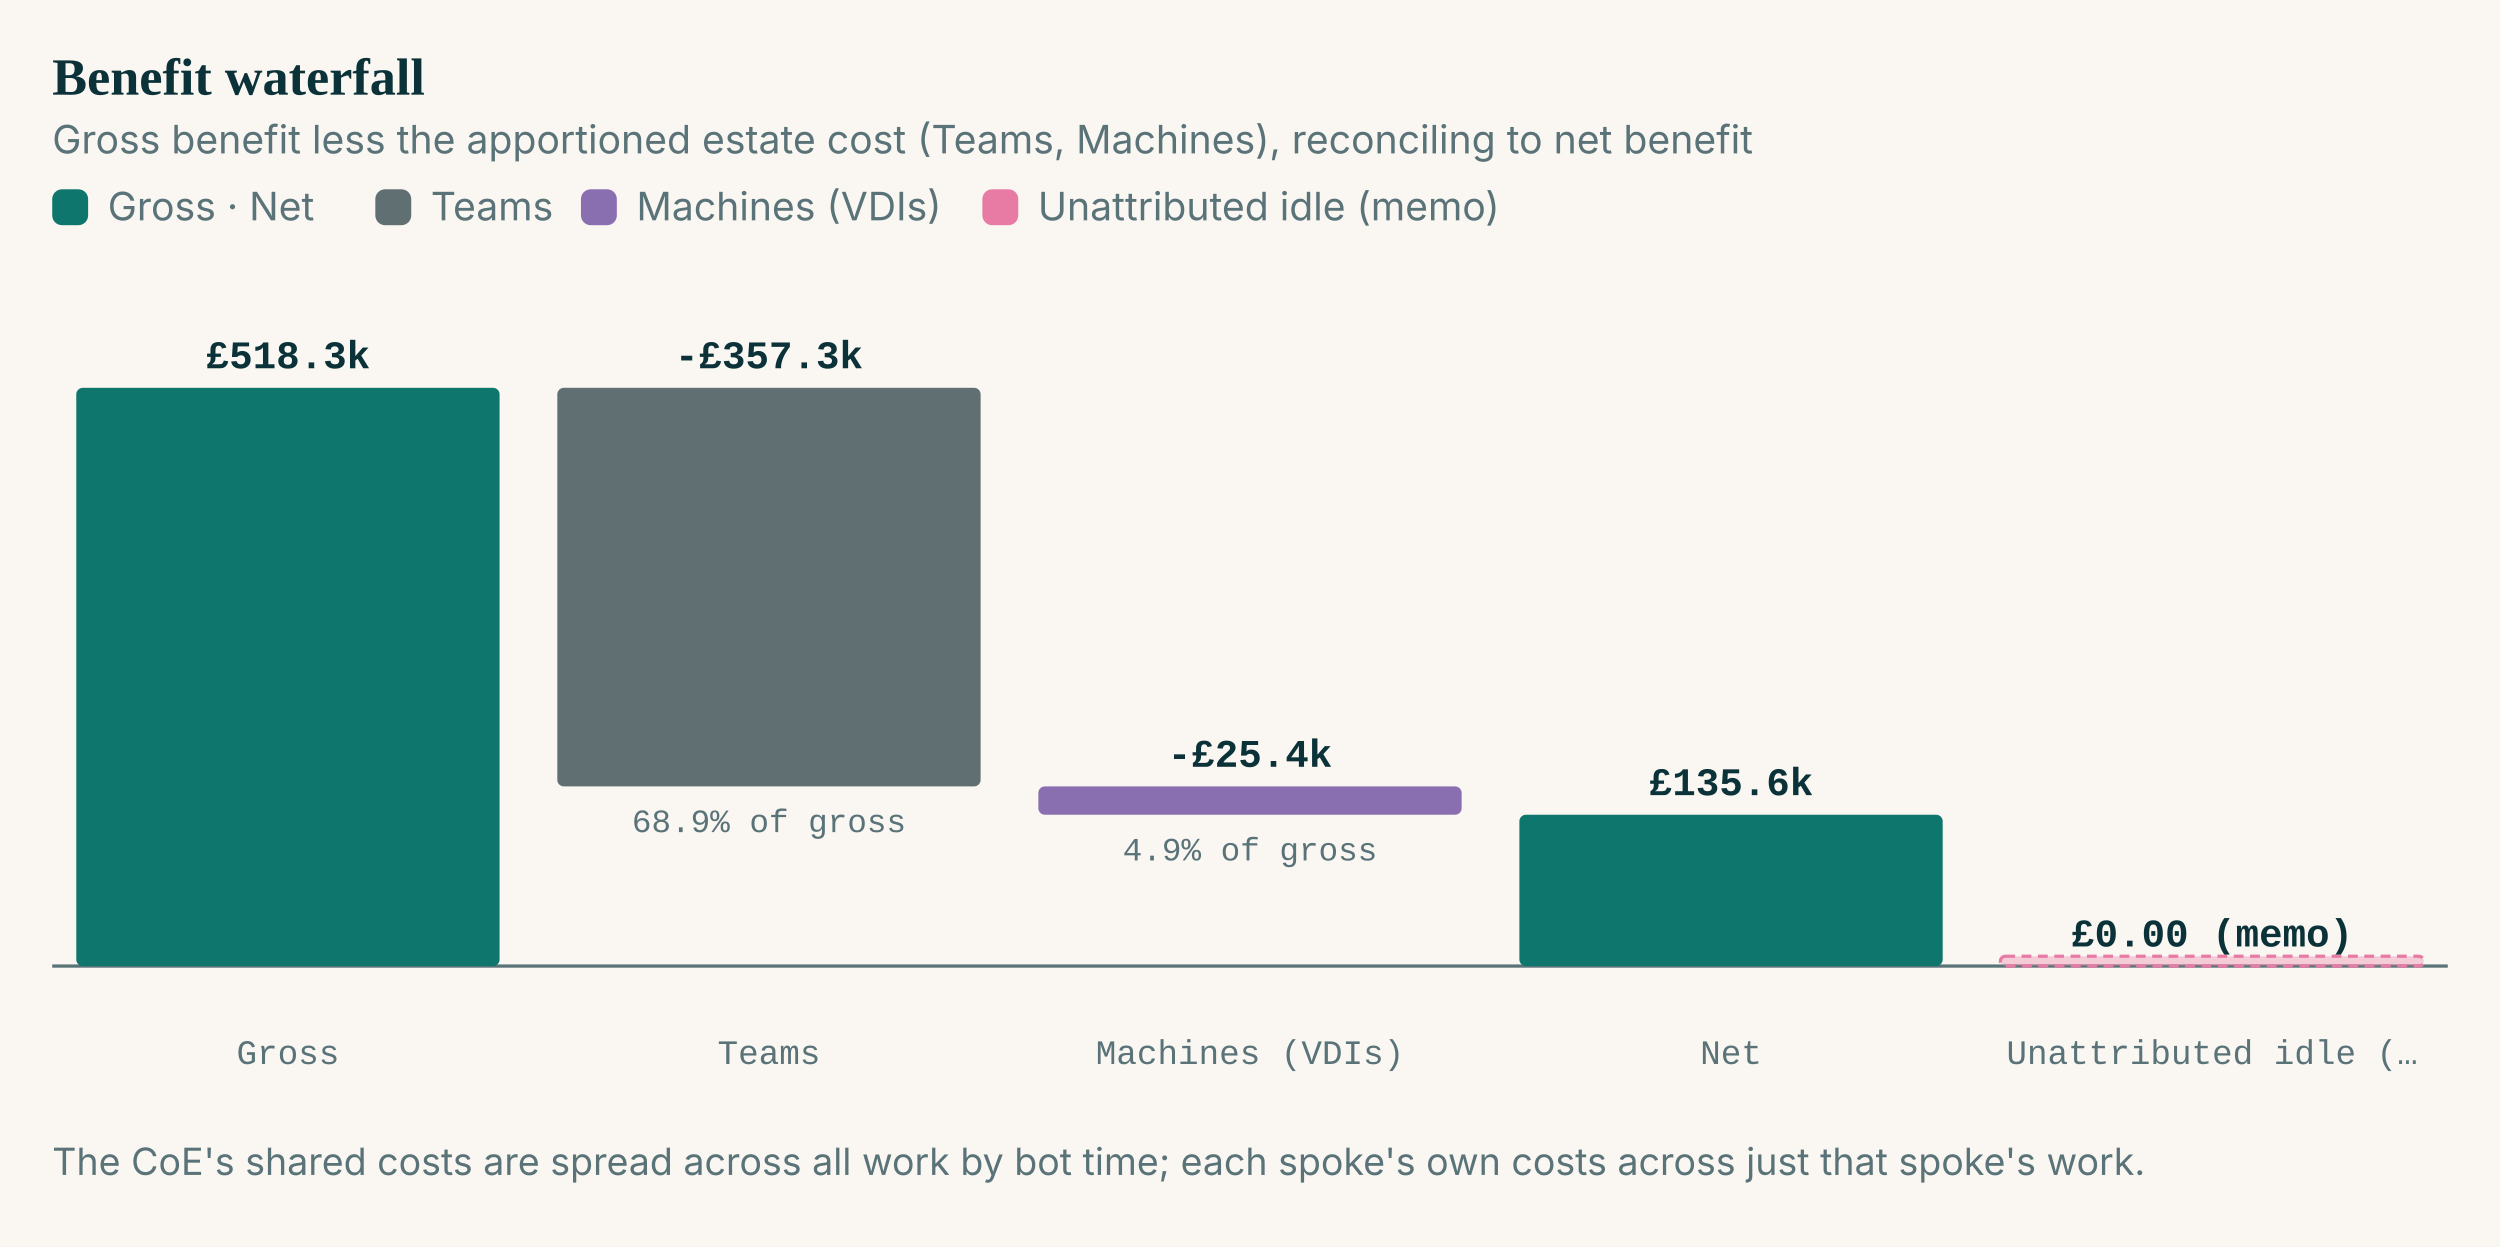
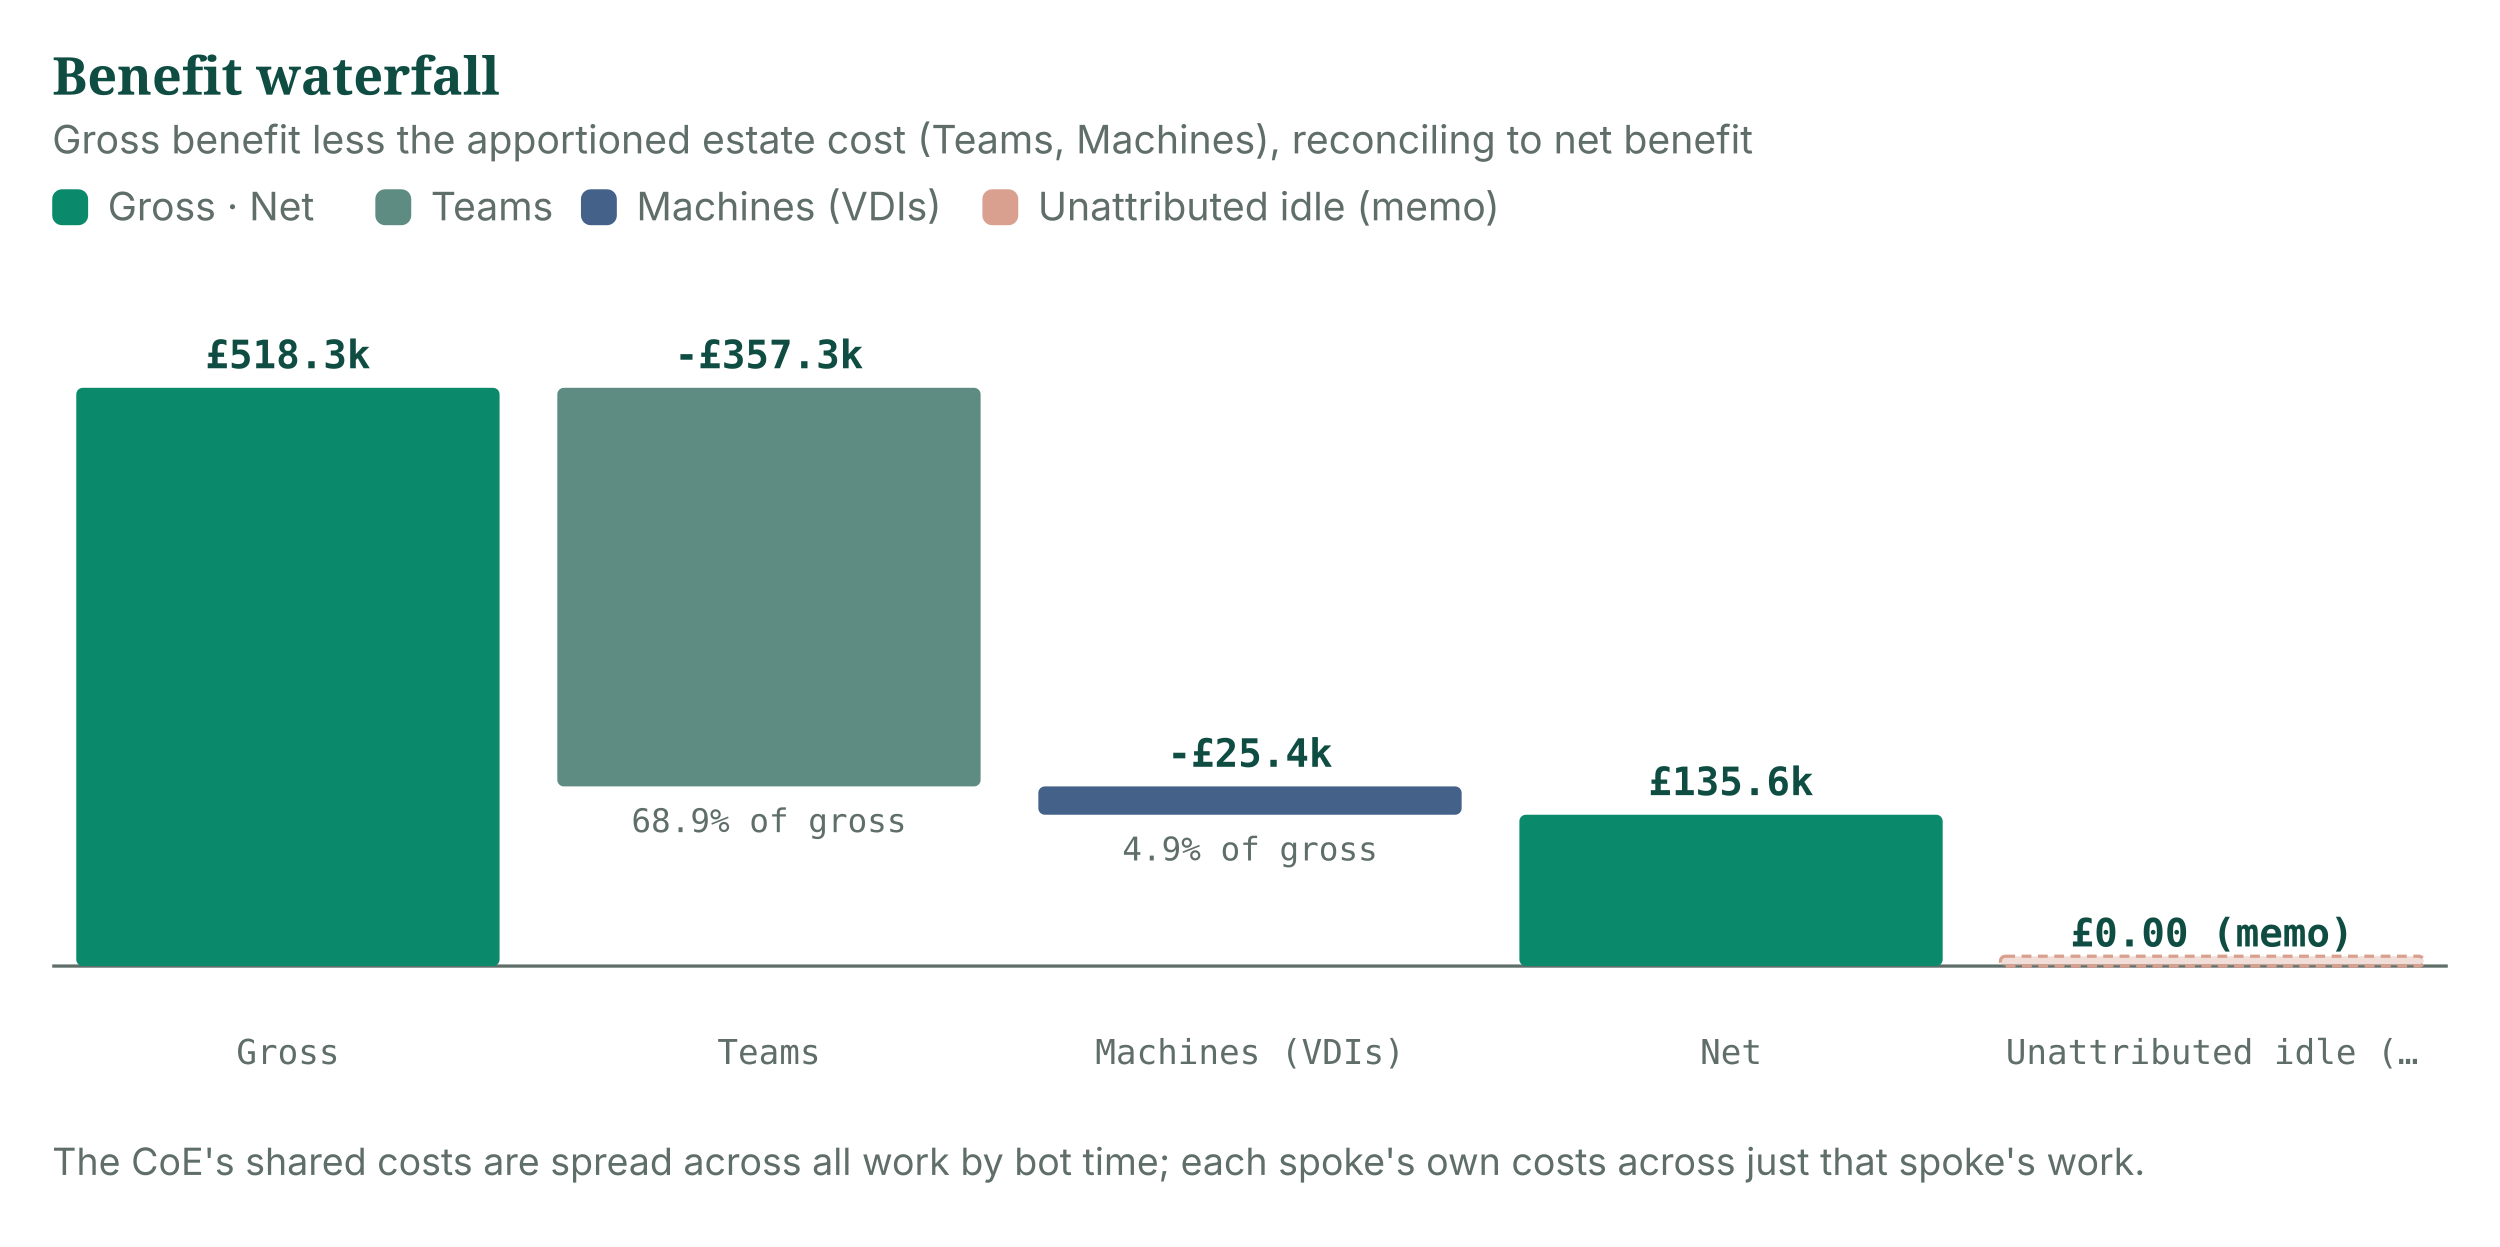
<svg xmlns="http://www.w3.org/2000/svg" version="1.1" class="marks" width="766" height="382" viewBox="0 0 766 382">
-   <rect width="766" height="382" fill="#FAF7F2" />
+   <rect width="766" height="382" fill="#FFFFFF" />
  <g fill="none" stroke-miterlimit="10" transform="translate(0,0)">
    <g class="mark-group role-frame root" role="graphics-object" aria-roledescription="group mark container">
      <g transform="translate(0,0)">
        <path class="background" aria-hidden="true" d="M0,0h766v382h-766Z" />
        <g>
          <g class="mark-text role-mark frame_title" role="graphics-object" aria-roledescription="text mark container">
-             <text text-anchor="start" transform="translate(16,29)" font-family="Georgia, Gelasio, 'Times New Roman', serif" font-size="16px" font-weight="bold" fill="#0B3239">Benefit waterfall</text>
+             <text text-anchor="start" transform="translate(16,29)" font-family="Fraunces, Cambria, Georgia, Gelasio, serif" font-size="16px" font-weight="bold" fill="#0F4D43">Benefit waterfall</text>
          </g>
          <g class="mark-text role-mark" role="graphics-object" aria-roledescription="text mark container">
-             <text text-anchor="start" transform="translate(16,47)" font-family="Calibri, Carlito, 'Segoe UI', Inter, Arial, sans-serif" font-size="12px" fill="#5A7378">Gross benefit less the apportioned estate cost (Teams, Machines), reconciling to net benefit</text>
+             <text text-anchor="start" transform="translate(16,47)" font-family="Inter, 'Segoe UI', Carlito, Calibri, Arial, sans-serif" font-size="12px" fill="#5F6E69">Gross benefit less the apportioned estate cost (Teams, Machines), reconciling to net benefit</text>
          </g>
          <g class="mark-rect role-mark" role="graphics-symbol" aria-roledescription="rect mark container">
-             <path d="M19,58L24,58C25.656,58,27,59.344,27,61L27,66C27,67.656,25.656,69,24,69L19,69C17.344,69,16,67.656,16,66L16,61C16,59.344,17.344,58,19,58Z" fill="#0F766E" />
+             <path d="M19,58L24,58C25.656,58,27,59.344,27,61L27,66C27,67.656,25.656,69,24,69L19,69C17.344,69,16,67.656,16,66L16,61C16,59.344,17.344,58,19,58Z" fill="#0B8A6B" />
          </g>
          <g class="mark-text role-mark" role="graphics-object" aria-roledescription="text mark container">
-             <text text-anchor="start" transform="translate(33,67.5)" font-family="Calibri, Carlito, 'Segoe UI', Inter, Arial, sans-serif" font-size="12px" fill="#5A7378">Gross · Net</text>
+             <text text-anchor="start" transform="translate(33,67.5)" font-family="Inter, 'Segoe UI', Carlito, Calibri, Arial, sans-serif" font-size="12px" fill="#5F6E69">Gross · Net</text>
          </g>
          <g class="mark-rect role-mark" role="graphics-symbol" aria-roledescription="rect mark container">
-             <path d="M118,58L123,58C124.656,58,126,59.344,126,61L126,66C126,67.656,124.656,69,123,69L118,69C116.344,69,115,67.656,115,66L115,61C115,59.344,116.344,58,118,58Z" fill="#5F6F72" />
+             <path d="M118,58L123,58C124.656,58,126,59.344,126,61L126,66C126,67.656,124.656,69,123,69L118,69C116.344,69,115,67.656,115,66L115,61C115,59.344,116.344,58,118,58Z" fill="#5E8C82" />
          </g>
          <g class="mark-text role-mark" role="graphics-object" aria-roledescription="text mark container">
-             <text text-anchor="start" transform="translate(132,67.5)" font-family="Calibri, Carlito, 'Segoe UI', Inter, Arial, sans-serif" font-size="12px" fill="#5A7378">Teams</text>
+             <text text-anchor="start" transform="translate(132,67.5)" font-family="Inter, 'Segoe UI', Carlito, Calibri, Arial, sans-serif" font-size="12px" fill="#5F6E69">Teams</text>
          </g>
          <g class="mark-rect role-mark" role="graphics-symbol" aria-roledescription="rect mark container">
-             <path d="M181,58L186,58C187.656,58,189,59.344,189,61L189,66C189,67.656,187.656,69,186,69L181,69C179.344,69,178,67.656,178,66L178,61C178,59.344,179.344,58,181,58Z" fill="#8A6FB0" />
+             <path d="M181,58L186,58C187.656,58,189,59.344,189,61L189,66C189,67.656,187.656,69,186,69L181,69C179.344,69,178,67.656,178,66L178,61C178,59.344,179.344,58,181,58Z" fill="#44618A" />
          </g>
          <g class="mark-text role-mark" role="graphics-object" aria-roledescription="text mark container">
-             <text text-anchor="start" transform="translate(195,67.5)" font-family="Calibri, Carlito, 'Segoe UI', Inter, Arial, sans-serif" font-size="12px" fill="#5A7378">Machines (VDIs)</text>
+             <text text-anchor="start" transform="translate(195,67.5)" font-family="Inter, 'Segoe UI', Carlito, Calibri, Arial, sans-serif" font-size="12px" fill="#5F6E69">Machines (VDIs)</text>
          </g>
          <g class="mark-rect role-mark" role="graphics-symbol" aria-roledescription="rect mark container">
-             <path d="M304,58L309,58C310.656,58,312,59.344,312,61L312,66C312,67.656,310.656,69,309,69L304,69C302.344,69,301,67.656,301,66L301,61C301,59.344,302.344,58,304,58Z" fill="#E87BA4" />
+             <path d="M304,58L309,58C310.656,58,312,59.344,312,61L312,66C312,67.656,310.656,69,309,69L304,69C302.344,69,301,67.656,301,66L301,61C301,59.344,302.344,58,304,58Z" fill="#D9A08F" />
          </g>
          <g class="mark-text role-mark" role="graphics-object" aria-roledescription="text mark container">
-             <text text-anchor="start" transform="translate(318,67.5)" font-family="Calibri, Carlito, 'Segoe UI', Inter, Arial, sans-serif" font-size="12px" fill="#5A7378">Unattributed idle (memo)</text>
+             <text text-anchor="start" transform="translate(318,67.5)" font-family="Inter, 'Segoe UI', Carlito, Calibri, Arial, sans-serif" font-size="12px" fill="#5F6E69">Unattributed idle (memo)</text>
          </g>
          <g class="mark-group role-scope" role="graphics-object" aria-roledescription="group mark container">
            <g transform="translate(16,78)">
              <path class="background" aria-hidden="true" d="M0,0h734v288h-734Z" />
              <g>
                <g class="mark-rule role-mark" role="graphics-symbol" aria-roledescription="rule mark container">
-                   <line transform="translate(0,218)" x2="734" y2="0" stroke="#5A7378" />
+                   <line transform="translate(0,218)" x2="734" y2="0" stroke="#5F6E69" />
                </g>
                <g class="mark-rect role-mark" role="graphics-symbol" aria-roledescription="rect mark container">
-                   <path d="M9.369,40.827L135.072,40.827C136.176,40.827,137.072,41.724,137.072,42.827L137.072,216C137.072,217.104,136.176,218,135.072,218L9.369,218C8.266,218,7.369,217.104,7.369,216L7.369,42.827C7.369,41.724,8.266,40.827,9.369,40.827Z" fill="#0F766E" fill-opacity="1" stroke-dasharray="3,2" />
-                   <path d="M156.759,40.827L282.462,40.827C283.566,40.827,284.462,41.724,284.462,42.827L284.462,160.955C284.462,162.059,283.566,162.955,282.462,162.955L156.759,162.955C155.655,162.955,154.759,162.059,154.759,160.955L154.759,42.827C154.759,41.724,155.655,40.827,156.759,40.827Z" fill="#5F6F72" fill-opacity="1" stroke-dasharray="3,2" />
-                   <path d="M304.149,162.955L429.851,162.955C430.955,162.955,431.851,163.852,431.851,164.955L431.851,169.637C431.851,170.74,430.955,171.637,429.851,171.637L304.149,171.637C303.045,171.637,302.149,170.74,302.149,169.637L302.149,164.955C302.149,163.852,303.045,162.955,304.149,162.955Z" fill="#8A6FB0" fill-opacity="1" stroke-dasharray="3,2" />
-                   <path d="M451.538,171.637L577.241,171.637C578.345,171.637,579.241,172.533,579.241,173.637L579.241,216C579.241,217.104,578.345,218,577.241,218L451.538,218C450.434,218,449.538,217.104,449.538,216L449.538,173.637C449.538,172.533,450.434,171.637,451.538,171.637Z" fill="#0F766E" fill-opacity="1" stroke-dasharray="3,2" />
-                   <path d="M598.428,215L725.131,215C725.958,215,726.631,215.672,726.631,216.5L726.631,216.5C726.631,217.328,725.958,218,725.131,218L598.428,218C597.6,218,596.928,217.328,596.928,216.5L596.928,216.5C596.928,215.672,597.6,215,598.428,215Z" fill="#E87BA4" fill-opacity="0.35" stroke="#E87BA4" stroke-dasharray="3,2" />
+                   <path d="M9.369,40.827L135.072,40.827C136.176,40.827,137.072,41.724,137.072,42.827L137.072,216C137.072,217.104,136.176,218,135.072,218L9.369,218C8.266,218,7.369,217.104,7.369,216L7.369,42.827C7.369,41.724,8.266,40.827,9.369,40.827Z" fill="#0B8A6B" fill-opacity="1" stroke-dasharray="3,2" />
+                   <path d="M156.759,40.827L282.462,40.827C283.566,40.827,284.462,41.724,284.462,42.827L284.462,160.955C284.462,162.059,283.566,162.955,282.462,162.955L156.759,162.955C155.655,162.955,154.759,162.059,154.759,160.955L154.759,42.827C154.759,41.724,155.655,40.827,156.759,40.827Z" fill="#5E8C82" fill-opacity="1" stroke-dasharray="3,2" />
+                   <path d="M304.149,162.955L429.851,162.955C430.955,162.955,431.851,163.852,431.851,164.955L431.851,169.637C431.851,170.74,430.955,171.637,429.851,171.637L304.149,171.637C303.045,171.637,302.149,170.74,302.149,169.637L302.149,164.955C302.149,163.852,303.045,162.955,304.149,162.955Z" fill="#44618A" fill-opacity="1" stroke-dasharray="3,2" />
+                   <path d="M451.538,171.637L577.241,171.637C578.345,171.637,579.241,172.533,579.241,173.637L579.241,216C579.241,217.104,578.345,218,577.241,218L451.538,218C450.434,218,449.538,217.104,449.538,216L449.538,173.637C449.538,172.533,450.434,171.637,451.538,171.637Z" fill="#0B8A6B" fill-opacity="1" stroke-dasharray="3,2" />
+                   <path d="M598.428,215L725.131,215C725.958,215,726.631,215.672,726.631,216.5L726.631,216.5C726.631,217.328,725.958,218,725.131,218L598.428,218C597.6,218,596.928,217.328,596.928,216.5L596.928,216.5C596.928,215.672,597.6,215,598.428,215Z" fill="#D9A08F" fill-opacity="0.35" stroke="#D9A08F" stroke-dasharray="3,2" />
                </g>
                <g class="mark-text role-mark" role="graphics-object" aria-roledescription="text mark container">
-                   <text text-anchor="middle" transform="translate(72.22088,34.82733)" font-family="'JetBrains Mono', 'Roboto Mono', Consolas, 'Courier New', monospace" font-size="12px" font-weight="bold" fill="#0B3239">£518.3k</text>
-                   <text text-anchor="middle" transform="translate(219.6104,34.82733)" font-family="'JetBrains Mono', 'Roboto Mono', Consolas, 'Courier New', monospace" font-size="12px" font-weight="bold" fill="#0B3239">-£357.3k</text>
-                   <text text-anchor="middle" transform="translate(367,156.9554)" font-family="'JetBrains Mono', 'Roboto Mono', Consolas, 'Courier New', monospace" font-size="12px" font-weight="bold" fill="#0B3239">-£25.4k</text>
-                   <text text-anchor="middle" transform="translate(514.3896,165.6366)" font-family="'JetBrains Mono', 'Roboto Mono', Consolas, 'Courier New', monospace" font-size="12px" font-weight="bold" fill="#0B3239">£135.6k</text>
-                   <text text-anchor="middle" transform="translate(661.7791,212)" font-family="'JetBrains Mono', 'Roboto Mono', Consolas, 'Courier New', monospace" font-size="12px" font-weight="bold" fill="#0B3239">£0.00 (memo)</text>
+                   <text text-anchor="middle" transform="translate(72.22088,34.82733)" font-family="'JetBrains Mono', Consolas, 'Roboto Mono', monospace" font-size="12px" font-weight="bold" fill="#0F4D43">£518.3k</text>
+                   <text text-anchor="middle" transform="translate(219.6104,34.82733)" font-family="'JetBrains Mono', Consolas, 'Roboto Mono', monospace" font-size="12px" font-weight="bold" fill="#0F4D43">-£357.3k</text>
+                   <text text-anchor="middle" transform="translate(367,156.9554)" font-family="'JetBrains Mono', Consolas, 'Roboto Mono', monospace" font-size="12px" font-weight="bold" fill="#0F4D43">-£25.4k</text>
+                   <text text-anchor="middle" transform="translate(514.3896,165.6366)" font-family="'JetBrains Mono', Consolas, 'Roboto Mono', monospace" font-size="12px" font-weight="bold" fill="#0F4D43">£135.6k</text>
+                   <text text-anchor="middle" transform="translate(661.7791,212)" font-family="'JetBrains Mono', Consolas, 'Roboto Mono', monospace" font-size="12px" font-weight="bold" fill="#0F4D43">£0.00 (memo)</text>
                </g>
                <g class="mark-text role-mark" role="graphics-object" aria-roledescription="text mark container">
-                   <text text-anchor="middle" transform="translate(72.22088,232)" font-family="'JetBrains Mono', 'Roboto Mono', Consolas, 'Courier New', monospace" font-size="10px" fill="#5A7378" />
-                   <text text-anchor="middle" transform="translate(219.6104,176.9554)" font-family="'JetBrains Mono', 'Roboto Mono', Consolas, 'Courier New', monospace" font-size="10px" fill="#5A7378">68.9% of gross</text>
-                   <text text-anchor="middle" transform="translate(367,185.6366)" font-family="'JetBrains Mono', 'Roboto Mono', Consolas, 'Courier New', monospace" font-size="10px" fill="#5A7378">4.9% of gross</text>
-                   <text text-anchor="middle" transform="translate(514.3896,232)" font-family="'JetBrains Mono', 'Roboto Mono', Consolas, 'Courier New', monospace" font-size="10px" fill="#5A7378" />
-                   <text text-anchor="middle" transform="translate(661.7791,232)" font-family="'JetBrains Mono', 'Roboto Mono', Consolas, 'Courier New', monospace" font-size="10px" fill="#5A7378" />
+                   <text text-anchor="middle" transform="translate(72.22088,232)" font-family="'JetBrains Mono', Consolas, 'Roboto Mono', monospace" font-size="10px" fill="#5F6E69" />
+                   <text text-anchor="middle" transform="translate(219.6104,176.9554)" font-family="'JetBrains Mono', Consolas, 'Roboto Mono', monospace" font-size="10px" fill="#5F6E69">68.9% of gross</text>
+                   <text text-anchor="middle" transform="translate(367,185.6366)" font-family="'JetBrains Mono', Consolas, 'Roboto Mono', monospace" font-size="10px" fill="#5F6E69">4.9% of gross</text>
+                   <text text-anchor="middle" transform="translate(514.3896,232)" font-family="'JetBrains Mono', Consolas, 'Roboto Mono', monospace" font-size="10px" fill="#5F6E69" />
+                   <text text-anchor="middle" transform="translate(661.7791,232)" font-family="'JetBrains Mono', Consolas, 'Roboto Mono', monospace" font-size="10px" fill="#5F6E69" />
                </g>
                <g class="mark-text role-mark" role="graphics-object" aria-roledescription="text mark container">
-                   <text text-anchor="middle" transform="translate(72.22088,248)" font-family="'JetBrains Mono', 'Roboto Mono', Consolas, 'Courier New', monospace" font-size="10.5px" fill="#5A7378">Gross</text>
-                   <text text-anchor="middle" transform="translate(219.6104,248)" font-family="'JetBrains Mono', 'Roboto Mono', Consolas, 'Courier New', monospace" font-size="10.5px" fill="#5A7378">Teams</text>
-                   <text text-anchor="middle" transform="translate(367,248)" font-family="'JetBrains Mono', 'Roboto Mono', Consolas, 'Courier New', monospace" font-size="10.5px" fill="#5A7378">Machines (VDIs)</text>
-                   <text text-anchor="middle" transform="translate(514.3896,248)" font-family="'JetBrains Mono', 'Roboto Mono', Consolas, 'Courier New', monospace" font-size="10.5px" fill="#5A7378">Net</text>
-                   <text text-anchor="middle" transform="translate(661.7791,248)" font-family="'JetBrains Mono', 'Roboto Mono', Consolas, 'Courier New', monospace" font-size="10.5px" fill="#5A7378">Unattributed idle (…</text>
+                   <text text-anchor="middle" transform="translate(72.22088,248)" font-family="'JetBrains Mono', Consolas, 'Roboto Mono', monospace" font-size="10.5px" fill="#5F6E69">Gross</text>
+                   <text text-anchor="middle" transform="translate(219.6104,248)" font-family="'JetBrains Mono', Consolas, 'Roboto Mono', monospace" font-size="10.5px" fill="#5F6E69">Teams</text>
+                   <text text-anchor="middle" transform="translate(367,248)" font-family="'JetBrains Mono', Consolas, 'Roboto Mono', monospace" font-size="10.5px" fill="#5F6E69">Machines (VDIs)</text>
+                   <text text-anchor="middle" transform="translate(514.3896,248)" font-family="'JetBrains Mono', Consolas, 'Roboto Mono', monospace" font-size="10.5px" fill="#5F6E69">Net</text>
+                   <text text-anchor="middle" transform="translate(661.7791,248)" font-family="'JetBrains Mono', Consolas, 'Roboto Mono', monospace" font-size="10.5px" fill="#5F6E69">Unattributed idle (…</text>
                </g>
                <g class="mark-text role-mark" role="graphics-object" aria-roledescription="text mark container">
-                   <text text-anchor="start" transform="translate(0,282)" font-family="Calibri, Carlito, 'Segoe UI', Inter, Arial, sans-serif" font-size="11.5px" fill="#5A7378">The CoE's shared costs are spread across all work by bot time; each spoke's own costs across just that spoke's work.</text>
+                   <text text-anchor="start" transform="translate(0,282)" font-family="Inter, 'Segoe UI', Carlito, Calibri, Arial, sans-serif" font-size="11.5px" fill="#5F6E69">The CoE's shared costs are spread across all work by bot time; each spoke's own costs across just that spoke's work.</text>
                </g>
              </g>
              <path class="foreground" aria-hidden="true" d="" display="none" />
            </g>
          </g>
        </g>
        <path class="foreground" aria-hidden="true" d="" display="none" />
      </g>
    </g>
  </g>
</svg>
